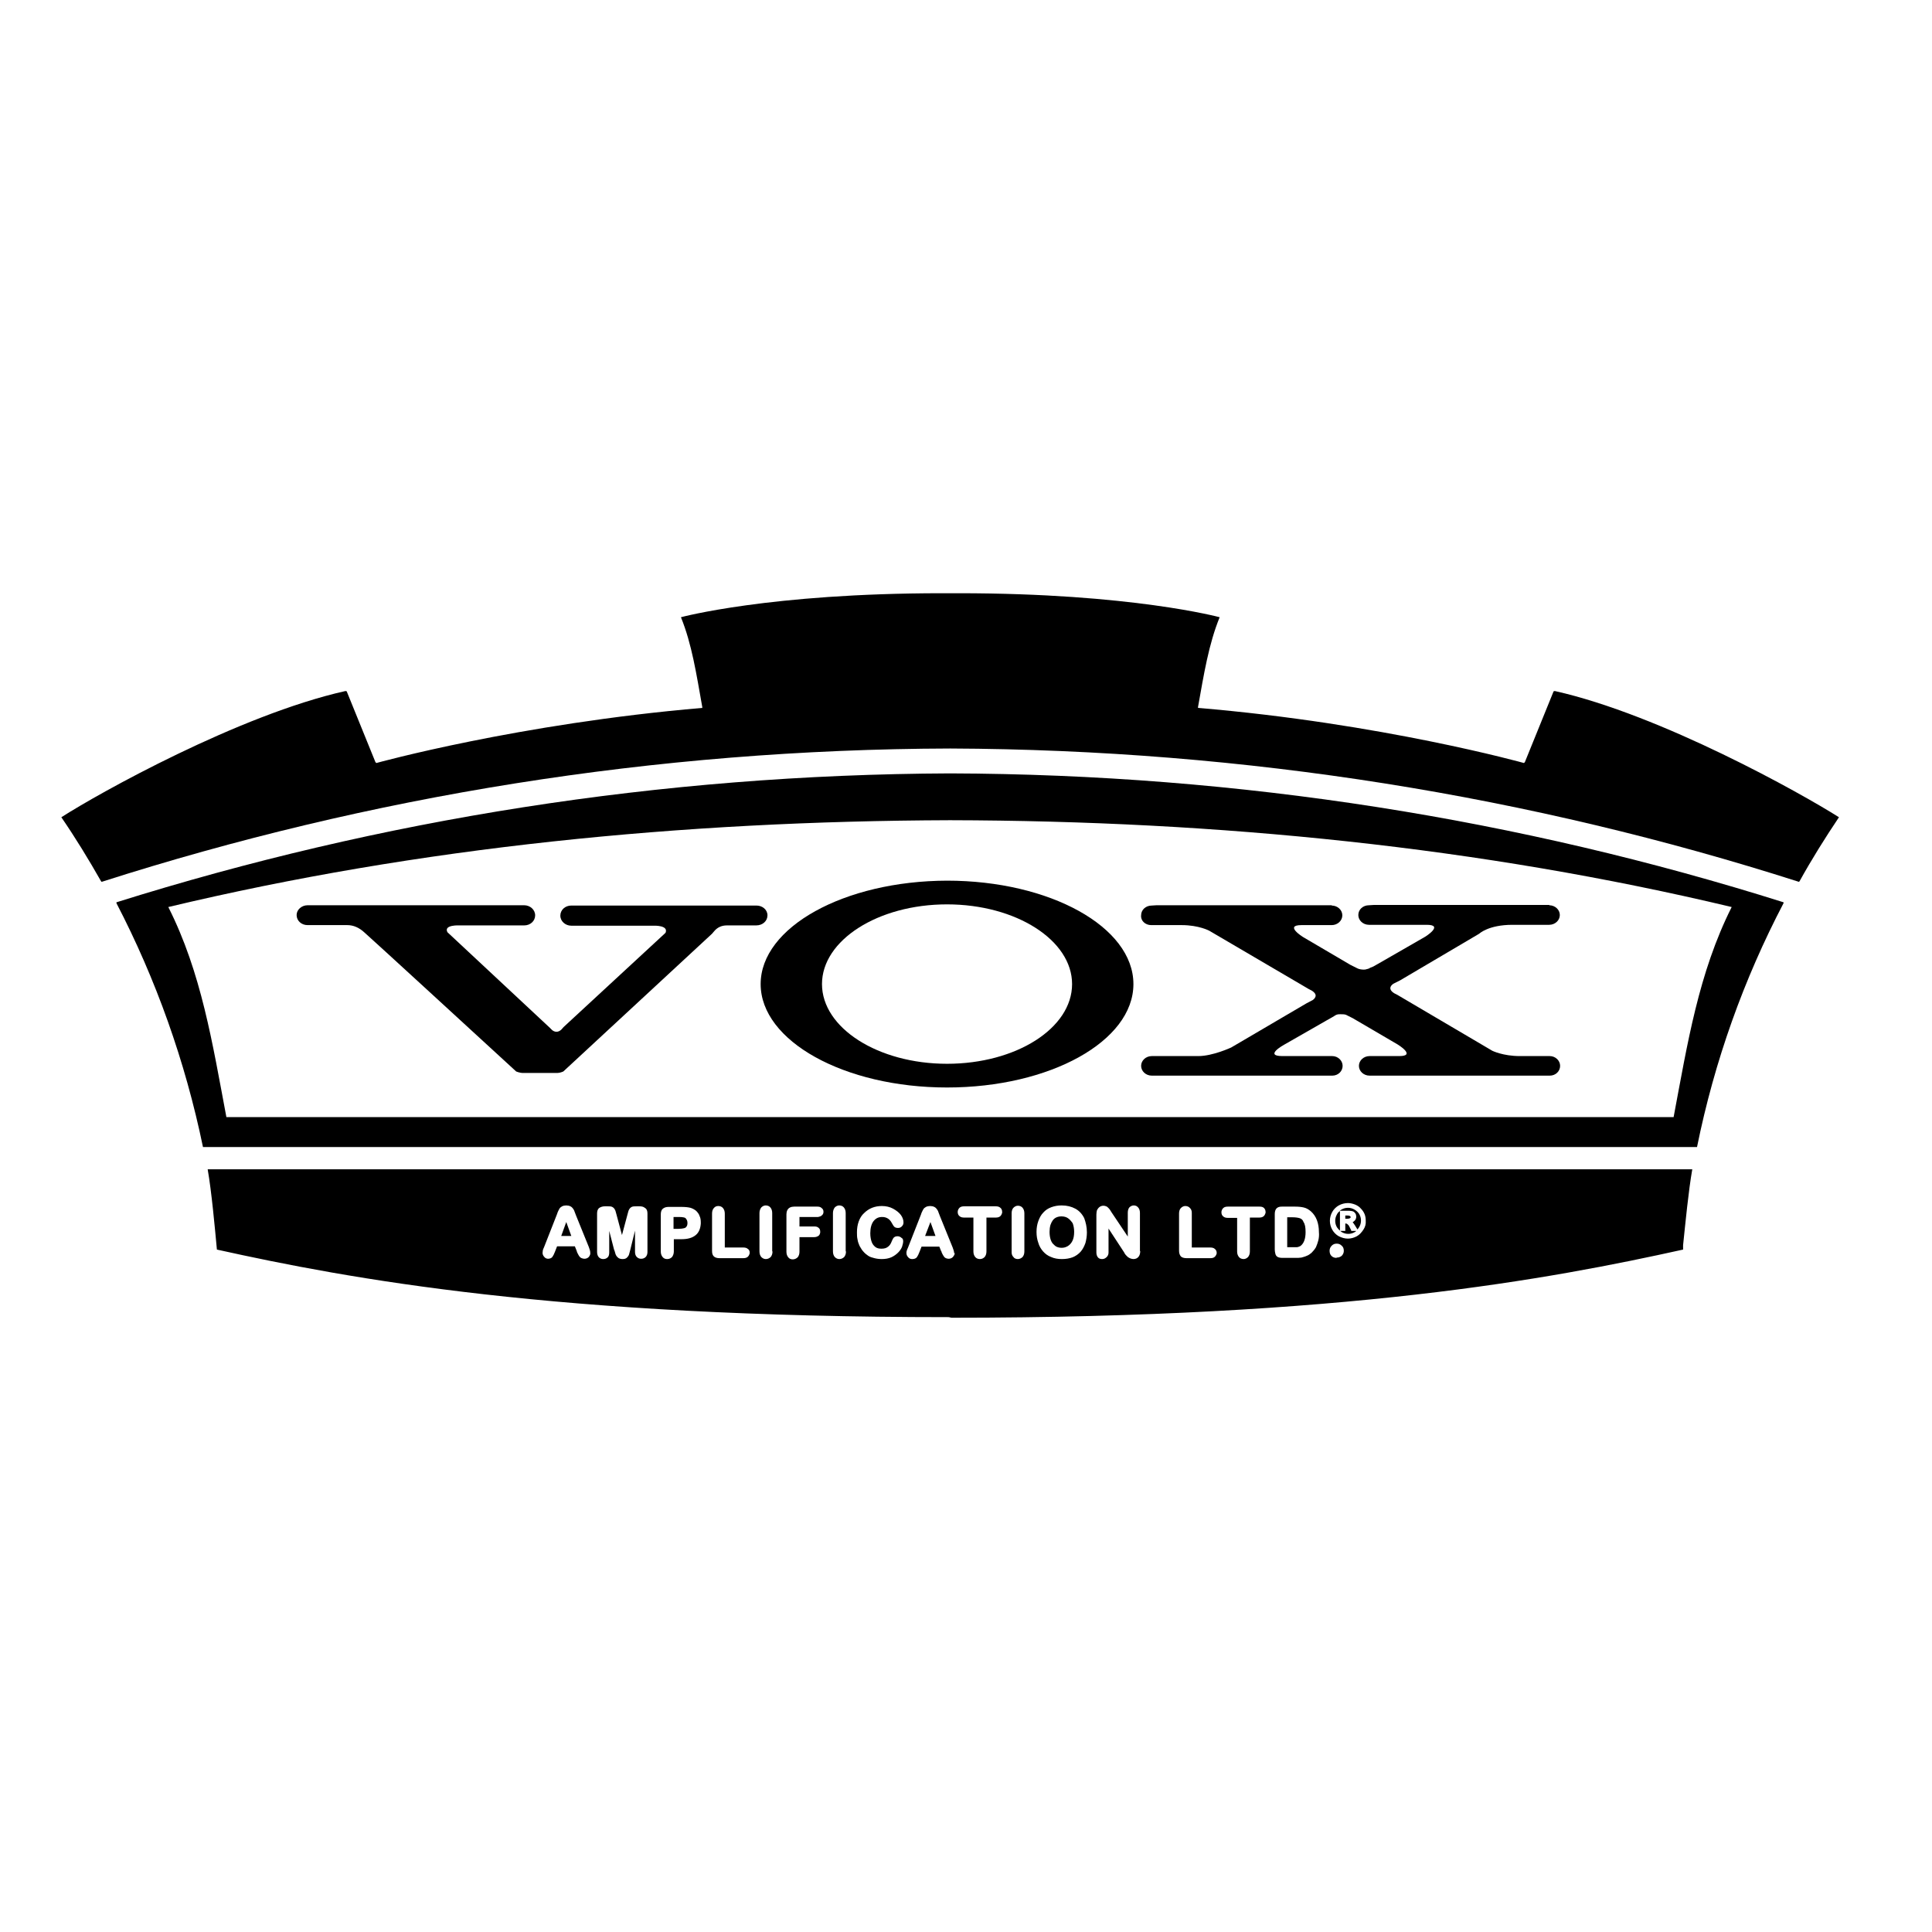
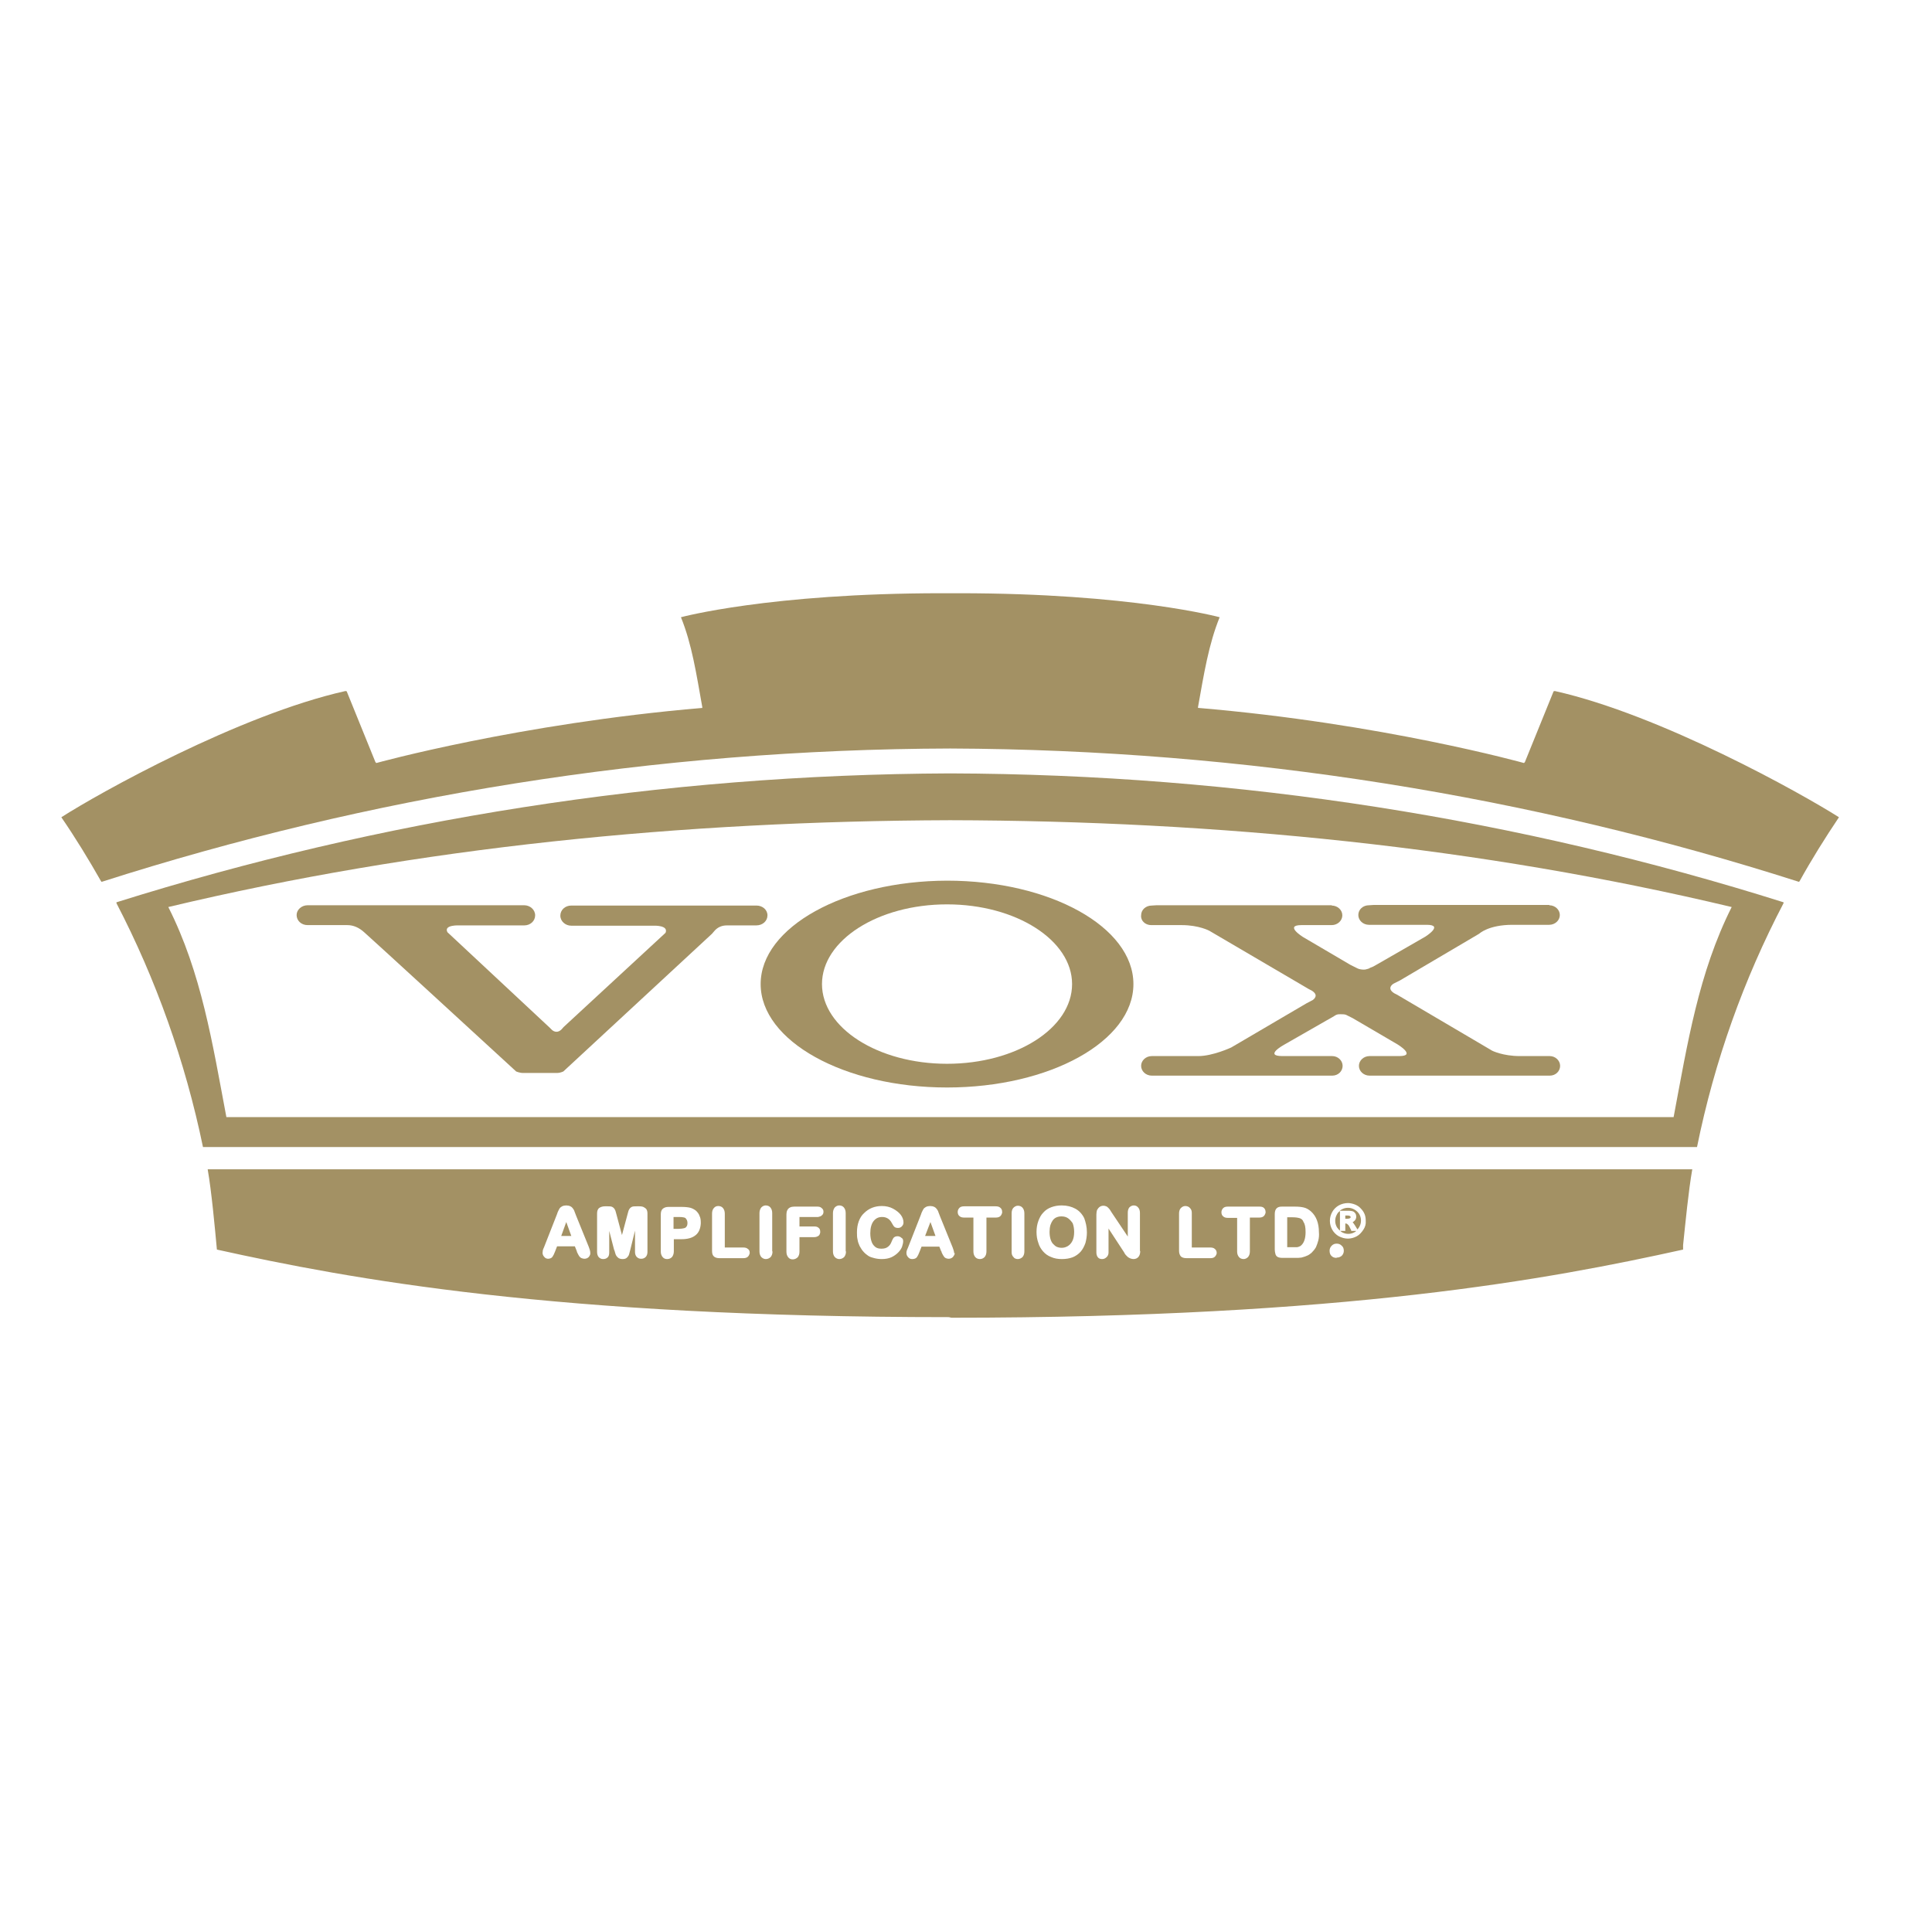
<svg xmlns="http://www.w3.org/2000/svg" id="layer" version="1.1" viewBox="0 0 652 652">
  <defs>
    <style>
      .st0 {
-         fill: currentColor;
+         fill: #a39164;
      }
    </style>
  </defs>
  <path class="st0" d="M317,276.7h7.2-7.2Z" />
  <path class="st0" d="M620.6,275.8h0c-12.6-8-60.1-34.6-95.9-42.6l-.4.1-9.7,23.9-.3.3s-48-13.4-110-18.6v-.3c2-11.2,3.6-21.2,7.3-30.3,0,0-29.8-8.1-88.1-8.1h-5.6c-58.3,0-88.1,8.1-88.1,8.1,3.7,9.1,5.2,19.1,7.2,30.3v.3c-62,5.3-110,18.6-110,18.6l-.3-.3-9.7-23.9-.4-.1c-35.8,8-83.3,34.5-95.9,42.6h0c4.8,7,9.2,14.2,13.4,21.6h0l.2.2c90.3-28.9,186.5-44.7,286.4-45,99.8.4,196.1,16.1,286.4,45l.2-.2h0c4.1-7.4,8.6-14.6,13.3-21.6" />
  <path class="st0" d="M320.6,261c-98,.4-192.4,15.6-281.3,43.5v.3h0c13.3,25.6,23.2,53.3,29.2,82.3h504.2c5.9-29.1,15.8-56.7,29.2-82.3h0v-.3c-88.8-28-183.3-43.2-281.3-43.5M584.4,306.1c-11.2,22.3-14.9,46-19.6,70.9H76.4c-4.7-24.9-8.4-48.7-19.6-70.9h0c84.7-20.2,173-29,263.8-29.3h-3.6,7.2-3.6c90.8.2,179.1,9.1,263.8,29.3h0Z" />
  <path class="st0" d="M256.7,332.1c0,19.2,28.2,34.9,62.9,34.9s62.9-15.6,62.9-34.9-28.2-34.9-62.9-34.9c-34.7.1-62.9,15.7-62.9,34.9M361.8,332.1c0,14.9-18.9,26.9-42.2,26.9s-42.2-12.1-42.2-26.9,18.9-26.9,42.2-26.9,42.2,12.1,42.2,26.9" />
  <path class="st0" d="M388.5,312.2h10.3c5.8,0,9.3,1.9,9.3,1.9l31.9,18.7,1.7,1c1.4.6,2.3,1.4,2.3,2.2,0,.5-.4,1.1-1,1.5l-2.1,1.1-25.4,14.9s-6.2,2.9-11.1,2.9h-15.7c-2,0-3.6,1.5-3.6,3.3s1.6,3.3,3.6,3.3h60.9c2,0,3.5-1.5,3.5-3.3s-1.6-3.3-3.5-3.3h-16.8c-6.4,0,.5-3.8.5-3.8l14.5-8.3,1.6-.9,1-.6c1-.7,1.8-.5,2.8-.5.5,0,1,.1,1.5.4l1.8.9,15.2,8.9s6.4,3.9.5,3.9h-10c-2,0-3.6,1.5-3.6,3.3s1.6,3.3,3.6,3.3h60.8c2,0,3.5-1.5,3.5-3.3s-1.6-3.3-3.5-3.3h-10.1c-5.7,0-9.3-1.8-9.3-1.8l-30.4-17.9-1.7-1c-1.4-.6-2.3-1.4-2.3-2.2,0-.5.3-1,1-1.5l2.2-1.1,26.8-15.8s3.1-3,11.2-3h12.4c2,0,3.6-1.5,3.6-3.3s-1.6-3.3-3.6-3.3l.1-.1h-59.3l-1.6.1c-2,0-3.6,1.4-3.6,3.3,0,1.8,1.6,3.3,3.6,3.3h19.5c5.9,0-.5,4-.5,4l-16,9.2-1.6.9-1,.4c-.5.4-1.1.4-1.7.6-.8.1-2.1-.1-2.6-.4l-2.4-1.2-16-9.4s-6.4-4-.5-4h10.2c2,0,3.6-1.5,3.6-3.3s-1.6-3.3-3.6-3.3l.1-.1h-59.2l-1.6.1c-2,0-3.6,1.4-3.6,3.3-.2,1.8,1.4,3.3,3.4,3.3" />
  <path class="st0" d="M259,308.9c0-1.9-1.7-3.3-3.7-3.3h.1-62.6c-2.1,0-3.7,1.5-3.7,3.4s1.7,3.4,3.7,3.4h27.9s5-.2,3.9,2.4l-34.4,31.8-.7.8c-.5.5-1.1.8-1.7.8s-1.3-.3-1.8-.9l-.4-.4-34.6-32.3c-1.4-2.6,4.1-2.3,4.1-2.3h21.8c2.1,0,3.7-1.5,3.7-3.4s-1.7-3.4-3.7-3.4h-73.1c-2,0-3.7,1.5-3.7,3.3,0,1.9,1.6,3.4,3.7,3.4h13.4q3.1,0,5.8,2.5c2.3,2,38.9,35.6,51.2,46.9,0,0,1.2.5,2.3.5h11.6c.9,0,2-.5,2-.5l50.2-46.5.6-.7c1.2-1.5,2.7-2.1,4.4-2.1h9.9c2.2,0,3.8-1.5,3.8-3.4" />
  <path class="st0" d="M438.6,411.1c-.7-.2-1.5-.3-2.5-.3h-1.7v10.1h3.2c.3,0,.6-.1.8-.2.3-.1.5-.2.7-.4.9-.8,1.5-2.2,1.5-4.5,0-1.6-.2-2.7-.7-3.4-.2-.7-.7-1.1-1.3-1.3" />
  <path class="st0" d="M229.1,410.7h0v-.1.1h-1.8v4h1.7c.8,0,1.4-.1,1.8-.2.5-.1.7-.3.9-.6.2-.3.3-.6.3-1.2s-.2-1.1-.5-1.4c-.1-.4-1-.6-2.4-.6" />
  <polygon class="st0" points="312.2 417.1 315.7 417.1 314 412.4 312.2 417.1" />
  <path class="st0" d="M451.2,409.8c-.4.7-.6,1.4-.6,2.2s.2,1.5.6,2.2c.3.4.6.8,1,1.1v-6.6c-.5.3-.8.7-1,1.1" />
  <path class="st0" d="M360.4,411.1c-.6-.4-1.3-.6-2.2-.6-.6,0-1.1.1-1.6.3-.5.2-.9.5-1.3,1-.3.4-.6,1-.8,1.6-.2.7-.3,1.5-.3,2.3,0,.9.1,1.7.3,2.4.2.7.5,1.3.9,1.7.4.4.8.8,1.3,1s1,.3,1.6.3c.8,0,1.4-.2,2.1-.6.6-.4,1.1-.9,1.5-1.7.4-.8.6-1.8.6-3.1,0-1.1-.2-2.1-.5-2.9-.5-.7-1-1.3-1.6-1.7" />
  <path class="st0" d="M457.1,408.2c-.7-.4-1.4-.6-2.2-.6s-1.5.2-2.2.6c-.2.1-.4.3-.6.4h3.2c.5,0,.9.1,1.3.2.4.2.6.4.8.7.2.3.3.7.3,1.1,0,.5-.2,1-.5,1.3-.2.2-.4.4-.7.5,0,0,.1.1.1.2.2.2.4.6.7,1l.8,1.3c.2-.2.4-.5.6-.8.4-.7.6-1.4.6-2.2s-.2-1.5-.6-2.2c-.4-.6-.9-1.1-1.6-1.5" />
  <polygon class="st0" points="189.4 417.1 192.8 417.1 191.1 412.4 189.4 417.1" />
  <path class="st0" d="M70.1,394.7c1.3,7.4,2.4,19.5,3.1,27h0c44.7,9.9,114,22.8,247,22.8l.9.2c132.9,0,202.2-13.1,246.9-23v-1.5c.8-7.6,1.8-18.2,3.1-25.6H70.1v.1ZM198.7,424.2c-.4.4-.9.6-1.5.6h0c-.3,0-.6-.1-.9-.2-.3-.1-.5-.3-.7-.5s-.3-.5-.5-.8l-.3-.6h0l-.1-.2v-.1l-.1-.3h0l-.6-1.5h-6l-.7,1.8c-.3.8-.6,1.4-.9,1.8-.3.4-.9.6-1.5.6h.1c-.5,0-1-.2-1.3-.6-.4-.4-.6-.9-.6-1.4,0-.3.1-.6.1-.9.1-.3.2-.6.4-1l4.2-10.7c.1-.3.3-.7.4-1.1.2-.5.4-.8.6-1.2s.6-.6.9-.8c.4-.2.9-.3,1.4-.3h0c.5,0,1,.1,1.4.3.4.2.7.5.9.8s.4.6.5,1c.1.3.3.7.5,1.3l4.3,10.6c.3.8.5,1.4.5,2,.1.5-.2,1-.5,1.4M218.5,409.5v13c0,.7-.2,1.3-.6,1.7-.4.4-.9.6-1.5.6h-.1c-.5,0-1-.2-1.4-.6s-.6-1-.6-1.7v-7.2l-1.6,6.5c-.2.7-.3,1.2-.4,1.5-.1.4-.4.8-.7,1.1-.4.4-.9.5-1.5.5-.5,0-.9-.1-1.3-.3-.3-.2-.6-.5-.8-.8s-.3-.6-.4-1c-.1-.2-.1-.5-.2-.7h0l-.1-.2h0l-.1-.3h0l-1.6-6.2v7.2c0,.7-.1,1.3-.5,1.7-.4.4-.9.6-1.5.6h-.1c-.5,0-1-.2-1.4-.6s-.6-1.1-.6-1.8v-13c0-.8.2-1.5.8-1.9.5-.3,1.1-.5,1.8-.5h1c.6,0,1.1,0,1.5.2s.7.5.9.9c.2.3.3.8.5,1.5l1.9,7.1,1.9-7.1c.2-.7.3-1.2.5-1.5.2-.4.5-.7.9-.9.4-.2.9-.2,1.6-.2h1c.7,0,1.3.1,1.8.5.7.4.9,1.1.9,1.9h0ZM236.5,412.6h0v.3c-.1,1.6-.6,3-1.7,3.9-1.2,1-2.8,1.4-4.9,1.4h-2.5v4.1c0,.7-.2,1.4-.6,1.9-.4.4-.9.7-1.6.7h-.1c-.6,0-1.1-.2-1.5-.7s-.6-1.1-.6-1.8h0v-12.6c0-.8.2-1.5.7-1.9s1.1-.6,1.9-.6h4.3c1.3,0,2.3.1,3.1.3.7.2,1.4.6,1.9,1,.5.5,1,1.1,1.2,1.8.3.6.4,1.3.4,2.2M253,422.7v.3h0c-.1.4-.3.8-.6,1.1-.4.4-1,.5-1.6.5h-8c-.8,0-1.5-.2-1.9-.6-.5-.5-.6-1.1-.6-1.9v-12.6c0-.7.2-1.4.6-1.8.4-.5.9-.7,1.5-.7h0c.6,0,1.2.2,1.6.7.4.5.6,1.1.6,1.9v11.4h6.2c.6,0,1.2.1,1.6.5.4.2.6.7.6,1.2h0ZM260.7,422.3c0,.8-.2,1.4-.6,1.9-.4.4-1,.7-1.6.7h-.1c-.6,0-1.1-.3-1.5-.7-.4-.5-.6-1.1-.6-1.9v-12.9c0-.7.2-1.4.6-1.9.4-.4.9-.7,1.5-.7h0c.6,0,1.2.2,1.6.7s.6,1.1.6,1.9v12.9h.1ZM277.9,408.9v.1h0c0,.5-.2.9-.6,1.2-.3.3-.8.4-1.2.5h-6.3v3.2h5c.6,0,1.1.1,1.5.5.4.3.5.8.5,1.3h0v.3h0c-.1.4-.2.7-.5,1-.4.3-.9.5-1.5.5h-5v4.9c0,.8-.2,1.4-.6,1.9-.4.4-1,.7-1.6.7h-.1c-.6,0-1.1-.2-1.5-.7s-.6-1.1-.6-1.9v-12.6c0-.5.1-1,.3-1.4.2-.4.5-.7.9-.9.4-.2.9-.3,1.4-.3h7.8c.6,0,1.1.1,1.5.5.4.3.6.7.6,1.2h0ZM285.5,422.3c0,.8-.2,1.4-.6,1.9-.4.4-1,.7-1.6.7h-.1c-.6,0-1.1-.3-1.5-.7-.4-.5-.6-1.1-.6-1.9v-12.9c0-.7.2-1.4.6-1.9.4-.4.9-.7,1.5-.7h0c.6,0,1.2.2,1.6.7s.6,1.1.6,1.9v12.9h.1ZM304.8,418.9c0,.6-.2,1.2-.4,1.9-.3.7-.7,1.3-1.3,1.9-.6.6-1.4,1.2-2.3,1.6s-2,.6-3.2.6h0c-.9,0-1.7-.1-2.5-.3-.8-.2-1.5-.4-2.1-.8s-1.2-.9-1.7-1.5c-.5-.5-.8-1.2-1.2-1.8-.3-.7-.6-1.4-.7-2.2-.2-.8-.2-1.6-.2-2.4,0-1.4.2-2.6.6-3.7s1-2.1,1.8-2.8c.8-.8,1.7-1.4,2.7-1.8s2.1-.6,3.3-.6c1.4,0,2.7.3,3.8.9,1.1.6,2,1.3,2.6,2.1.6.8.9,1.7.9,2.5v.1h0c0,.5-.2.9-.5,1.2-.3.4-.8.6-1.3.6h0c-.5,0-1-.1-1.3-.4s-.5-.7-.8-1.2c-.4-.8-.9-1.3-1.4-1.6-.5-.3-1.1-.5-1.9-.5-1.2,0-2.1.4-2.9,1.4-.7.9-1.1,2.3-1.1,4.1,0,1.2.2,2.2.5,3s.8,1.3,1.3,1.7c.6.4,1.2.5,2,.5.9,0,1.6-.2,2.1-.6.6-.4,1-1,1.3-1.8.2-.5.4-.9.6-1.2.3-.4.8-.6,1.4-.6h0c.5,0,1,.2,1.4.6.3.1.5.5.5,1.1h0ZM322.2,422.9h0c0,.5-.3.9-.6,1.3-.4.4-.9.6-1.5.6h0c-.3,0-.6-.1-.9-.2-.2-.1-.5-.3-.6-.5-.2-.2-.3-.5-.5-.8-.1-.2-.2-.4-.3-.6h0l-.1-.4-.1-.1h0l-.6-1.5h-6l-.7,1.8c-.3.8-.6,1.4-.9,1.8s-.9.6-1.5.6h-.1c-.5,0-1-.2-1.3-.6-.4-.4-.6-.9-.6-1.4h0c0-.3,0-.5.1-.8s.2-.6.4-1l4.2-10.7c.1-.3.3-.7.4-1.1.2-.5.4-.8.6-1.2.2-.4.6-.6.9-.8.4-.2.9-.3,1.4-.3h0c.5,0,1,.1,1.4.3.4.2.7.5.9.8.2.3.4.6.5,1,.1.3.3.7.5,1.3l4.3,10.6c.3.8.5,1.4.5,2v-.1h.2ZM338.2,409.3h0c-.1.4-.3.8-.6,1.1-.4.4-1,.5-1.6.5h-3.1v11.4c0,.8-.2,1.4-.6,1.9-.4.4-.9.7-1.6.7h0c-.6,0-1.2-.2-1.6-.7s-.6-1.1-.6-1.9v-11.4h-3.1c-.6,0-1.2-.1-1.6-.5-.4-.3-.6-.8-.6-1.4h0c0-.5.2-1,.6-1.4s1-.5,1.6-.5h10.6c.6,0,1.2.1,1.6.5.4.3.6.8.6,1.4h0v.3ZM345.7,422.3c0,.8-.2,1.4-.6,1.9-.4.4-1,.7-1.6.7h0c-.6,0-1.2-.2-1.5-.7-.4-.4-.6-.9-.6-1.6h0v-13.2h0c0-.7.2-1.4.6-1.8s.9-.7,1.5-.7h0c.6,0,1.2.2,1.6.7s.6,1.1.6,1.9v12.8ZM366.8,415.9h0c0,1.3-.2,2.5-.5,3.6-.4,1.1-.9,2.1-1.6,2.9s-1.7,1.5-2.7,1.9c-1.1.4-2.3.6-3.6.6h-.1c-1.3,0-2.5-.2-3.6-.7-1.1-.4-2-1.1-2.7-1.9s-1.3-1.8-1.6-2.9c-.4-1.1-.6-2.3-.6-3.6h0v-.1c0-1.3.2-2.5.6-3.6s.9-2.1,1.7-2.9c.7-.8,1.6-1.4,2.7-1.8s2.2-.6,3.5-.6c1.8,0,3.3.4,4.6,1.1,1.3.7,2.3,1.8,3,3.2.5,1.4.9,2.9.9,4.8h0ZM384.8,422.2c0,1.6-.8,2.7-2.3,2.7-.3,0-.7-.1-1-.2s-.6-.3-.9-.5l-.7-.7c-.2-.3-.4-.5-.5-.8l-5.3-8.1v8.1h0c0,.6-.2,1.1-.6,1.5s-.9.7-1.5.7h0v-.3h0v.3h-.1c-.6,0-1.1-.2-1.4-.6-.4-.5-.5-1.1-.5-1.7v-12.7c0-.6.1-1.1.2-1.5.2-.4.5-.8.9-1.1.4-.3.9-.4,1.3-.4h0c.3,0,.7.1.9.2.3.1.5.3.7.5s.4.4.6.7c.2.3.3.5.5.8l5.5,8.2v-8.1c0-.7.2-1.3.5-1.7.4-.4.9-.7,1.5-.7h0c.6,0,1.1.2,1.5.7.4.4.6,1.1.6,1.8v12.9h.1ZM410.6,423h0c-.1.4-.3.8-.6,1.1-.4.4-.9.5-1.6.5h-8c-.8,0-1.5-.2-1.9-.6-.4-.5-.6-1.1-.6-1.9v-12.6c0-.7.2-1.4.6-1.8s.9-.7,1.5-.7h0c.6,0,1.2.2,1.6.7.4.4.6.9.6,1.6h0v11.7h6.2c.6,0,1.2.1,1.6.5.4.3.6.8.6,1.3h0v.2h0ZM427.1,409v.3h0c-.1.4-.3.8-.6,1.1-.4.4-1,.5-1.6.5h-3.1v11.4c0,.8-.2,1.4-.6,1.9-.4.4-.9.7-1.5.7h0c-.6,0-1.2-.2-1.6-.7s-.6-1.1-.6-1.8h0v-11.4h-3.1c-.6,0-1.2-.1-1.6-.5-.4-.3-.6-.8-.6-1.4h0c0-.5.2-1,.6-1.4s1-.5,1.6-.5h10.6c.7,0,1.2.1,1.6.5.3.3.5.8.5,1.3h0ZM444.9,418.6c-.2.8-.5,1.6-.8,2.3-.4.7-.9,1.3-1.5,1.9-.5.4-1,.8-1.6,1-.6.3-1.2.4-1.8.6-.6.1-1.3.1-2.1.1h-4.3c-.7,0-1.2-.1-1.6-.3-.4-.2-.7-.6-.8-1.1-.1-.4-.2-.9-.2-1.4v-12c0-.8.2-1.5.6-1.9.5-.5,1.1-.6,1.9-.6h4.3c1.2,0,2.2.1,3,.3.9.2,1.7.7,2.4,1.3,1.8,1.6,2.7,4,2.7,7h0c.1,1,0,2-.2,2.8M453.5,422.2h0c0,.6-.3,1.2-.7,1.6-.5.4-1,.6-1.7.6h0v-.3l-.1.3.1-.2v.3h-.1c-.6,0-1.2-.2-1.6-.6-.5-.4-.7-1.1-.7-1.8h0c0-.6.2-1.2.7-1.7s1-.7,1.7-.7h0c.7,0,1.2.2,1.7.7.5.4.7,1,.7,1.7h0v.1ZM460.1,415c-.6.9-1.3,1.7-2.2,2.2-.9.5-2,.8-3,.8-1.1,0-2.1-.3-3.1-.8-.9-.5-1.7-1.3-2.2-2.2-.5-.9-.8-1.9-.8-3s.3-2.1.8-3,1.3-1.7,2.2-2.2c.9-.5,2-.8,3.1-.8.8,0,1.6.2,2.4.5.7.3,1.4.7,1.9,1.3.6.6,1,1.2,1.3,1.9.3.7.4,1.5.4,2.3.1,1.1-.2,2.1-.8,3" />
  <path class="st0" d="M455.6,411.1c.1-.1.2-.1.2-.4q0-.2-.2-.3c-.1-.1-.4-.2-.8-.2h-.8v1.1h.7c.4,0,.7-.1.9-.2" />
  <path class="st0" d="M456,415.2l-.5-1c-.2-.4-.4-.8-.6-.9-.2-.2-.3-.3-.4-.3-.1-.1-.3-.1-.5-.1h0v2.5h-1.7c.2.1.3.3.5.4.7.4,1.4.6,2.2.6s1.5-.2,2.2-.6c.2-.1.3-.2.5-.4h-1.7v-.2Z" />
</svg>
